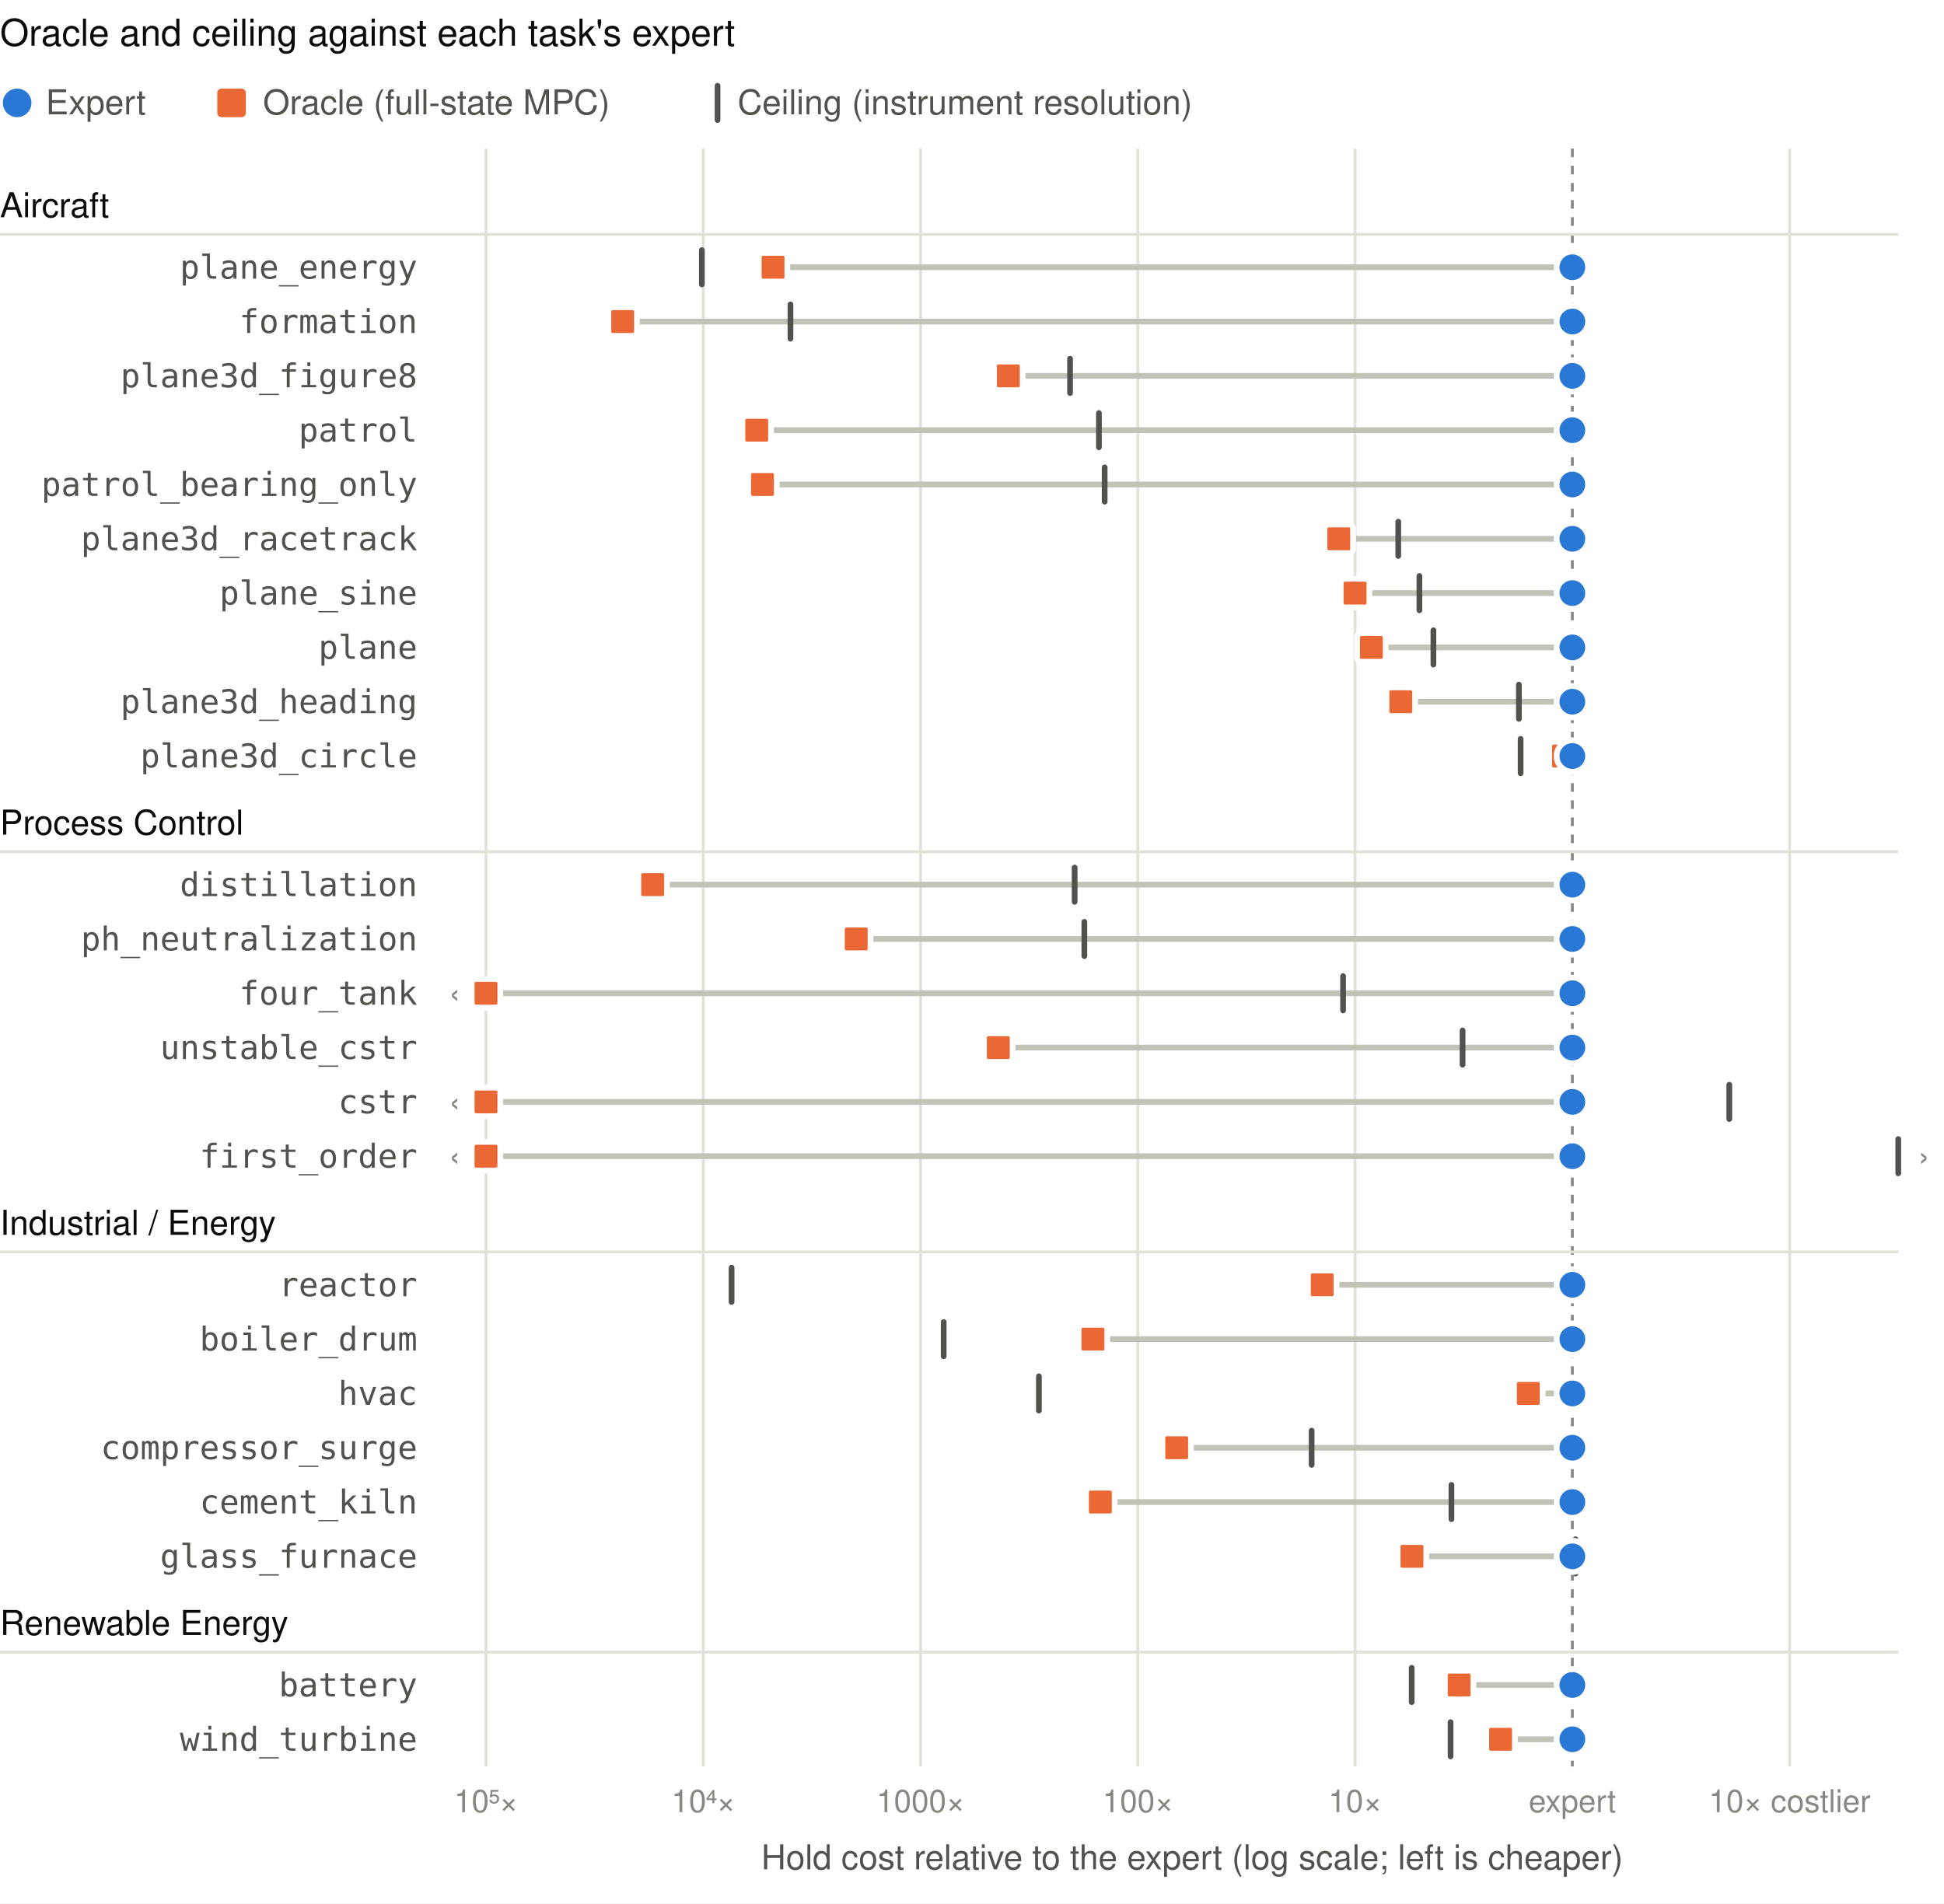
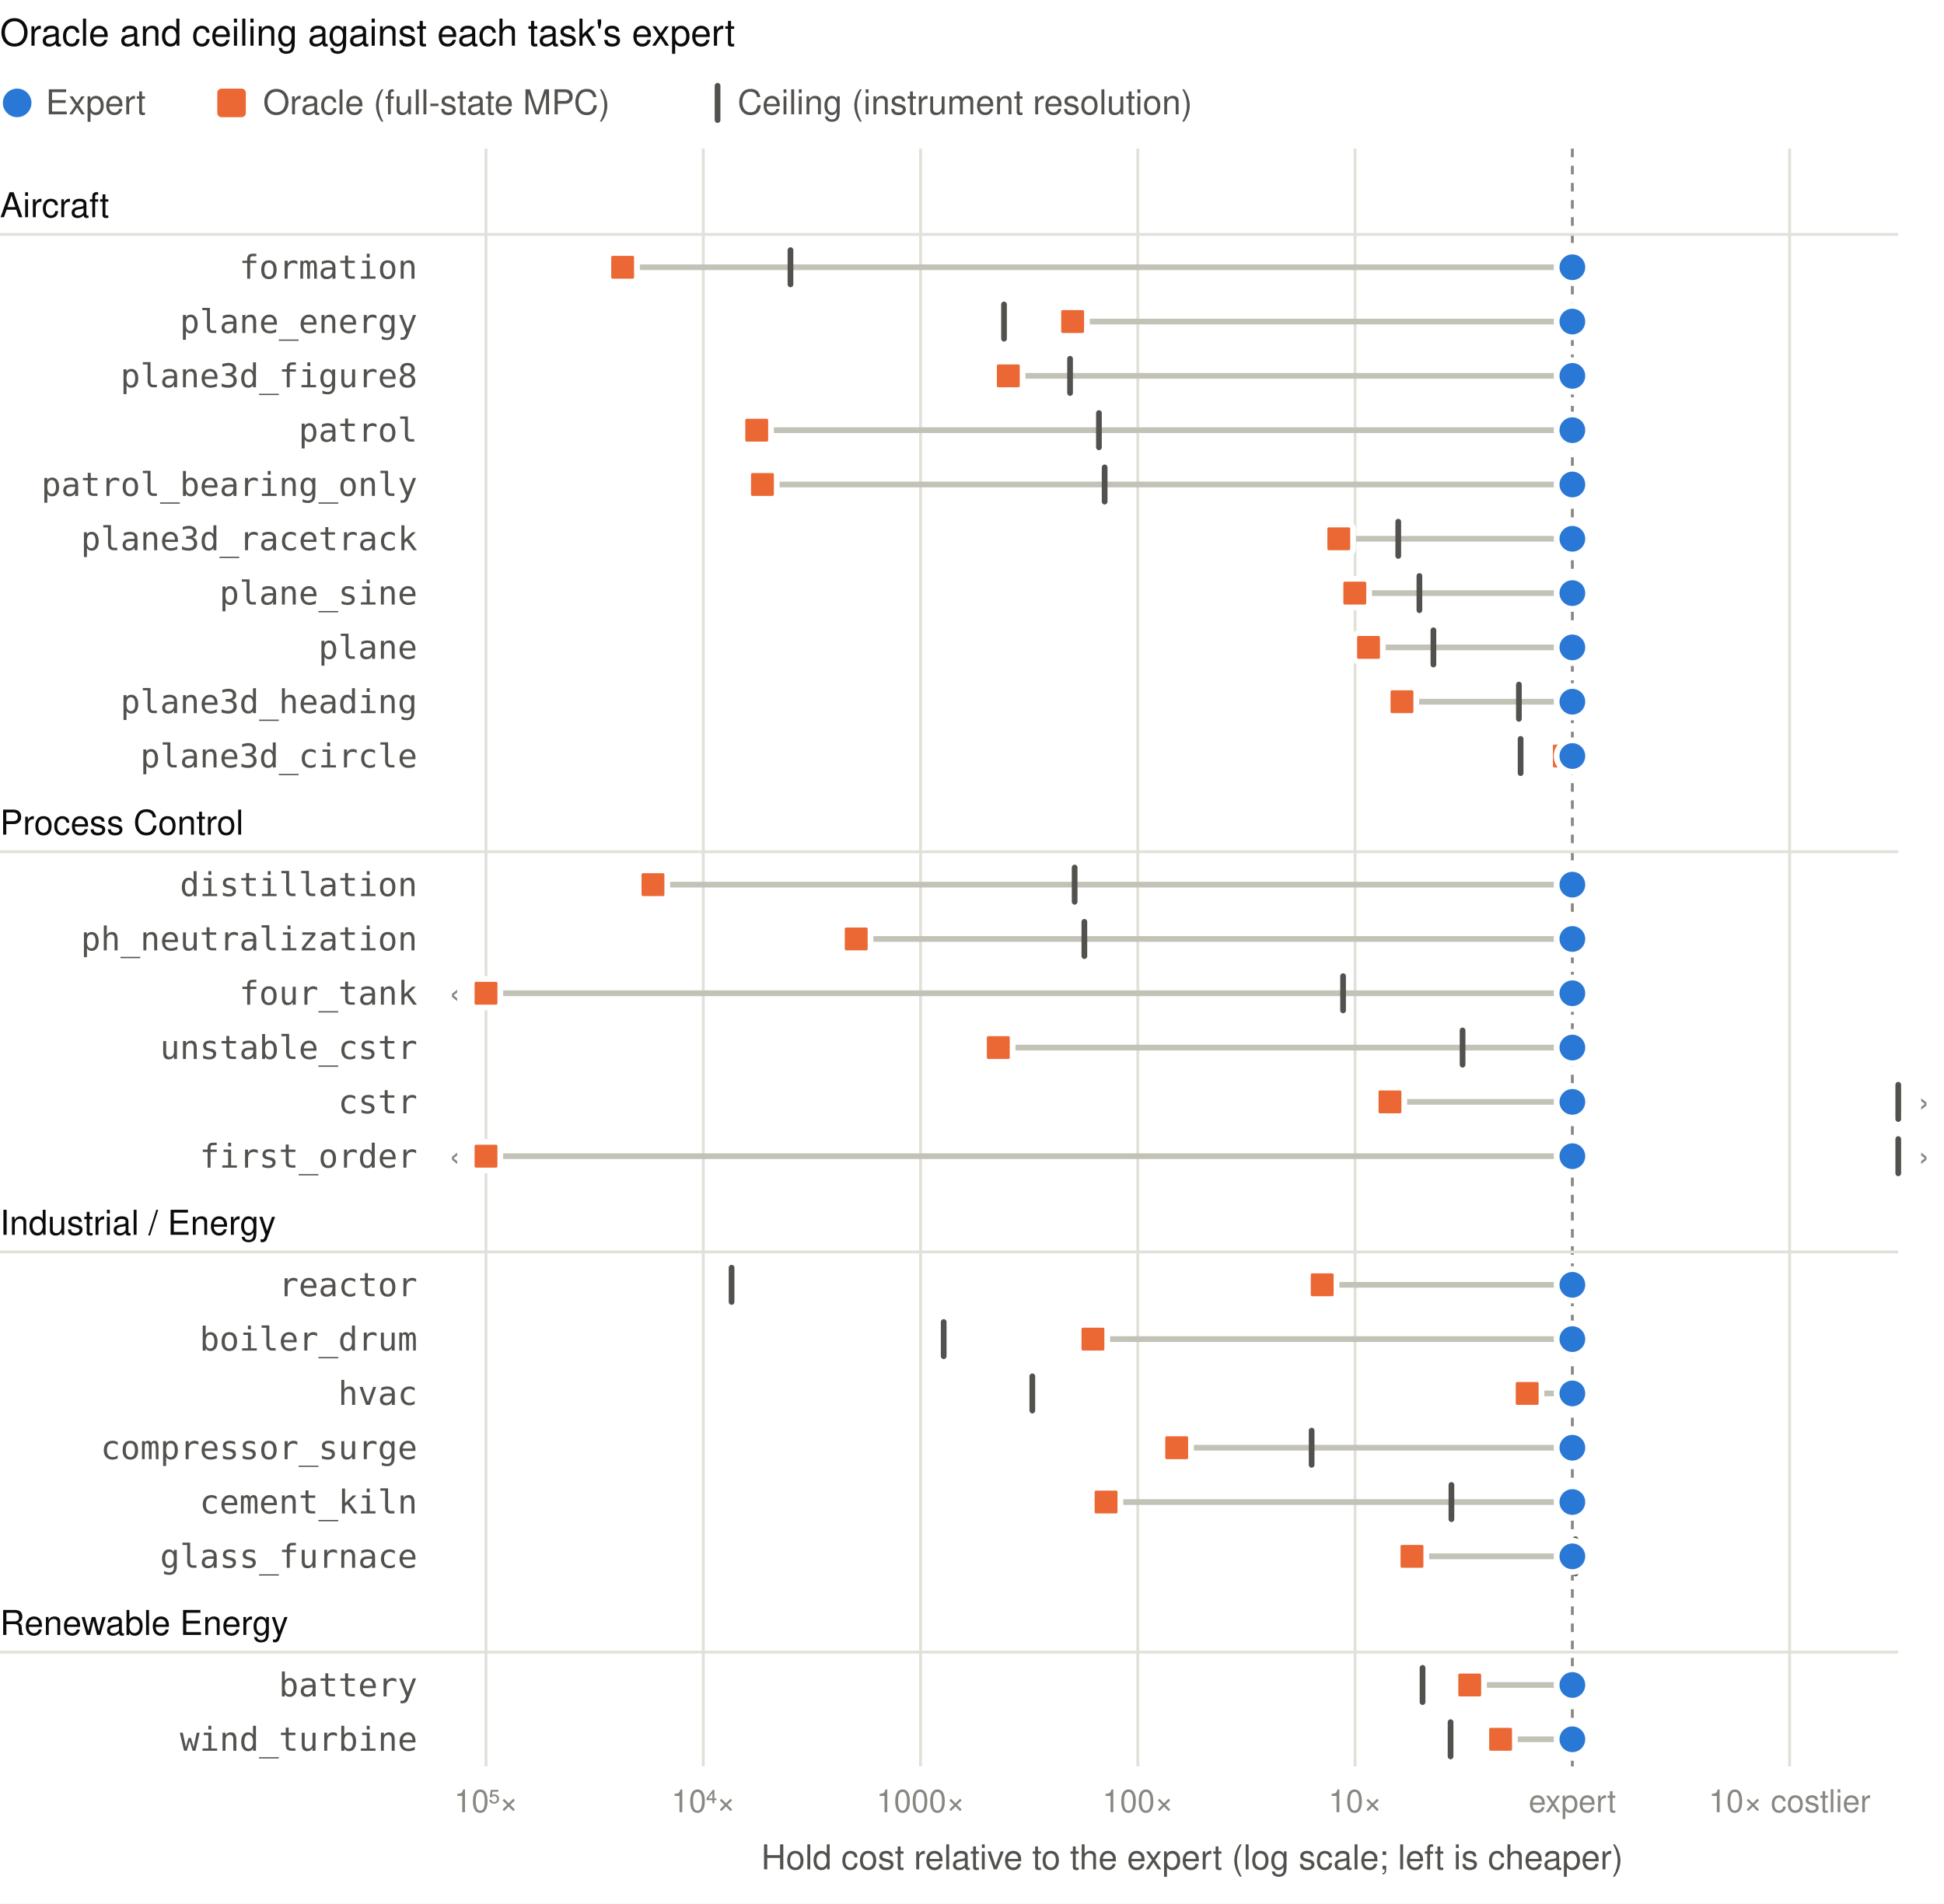
<svg xmlns="http://www.w3.org/2000/svg" viewBox="0 0 680 666" width="680" height="666" font-family="-apple-system, BlinkMacSystemFont, Segoe UI, Helvetica, Arial, sans-serif" role="img" aria-label="Each task's oracle hold cost and ceiling relative to its expert, in decades">
  <rect class="bg" width="100%" height="100%" fill="#ffffff" />
  <text x="0.0" y="16.0" font-size="13" fill="#0b0b0b" text-anchor="start" font-weight="500">Oracle and ceiling against each task's expert</text>
  <circle cx="6" cy="36" r="5" fill="#2a78d6" />
  <text x="16.0" y="40.0" font-size="12" fill="#52514e" text-anchor="start">Expert</text>
  <rect x="76" y="31" width="10" height="10" rx="1.5" fill="#eb6834" />
  <text x="92.0" y="40.0" font-size="12" fill="#52514e" text-anchor="start">Oracle (full-state MPC)</text>
  <rect x="250" y="29" width="2" height="14" rx="1" fill="#52514e" />
  <text x="258.0" y="40.0" font-size="12" fill="#52514e" text-anchor="start">Ceiling (instrument resolution)</text>
  <line x1="170.0" x2="170.0" y1="52.0" y2="618.0" stroke="#e1e0d9" />
  <text x="170.0" y="634.0" font-size="11" fill="#898781" text-anchor="middle">10⁵×</text>
  <line x1="246.0" x2="246.0" y1="52.0" y2="618.0" stroke="#e1e0d9" />
  <text x="246.0" y="634.0" font-size="11" fill="#898781" text-anchor="middle">10⁴×</text>
  <line x1="322.0" x2="322.0" y1="52.0" y2="618.0" stroke="#e1e0d9" />
  <text x="322.0" y="634.0" font-size="11" fill="#898781" text-anchor="middle">1000×</text>
  <line x1="398.0" x2="398.0" y1="52.0" y2="618.0" stroke="#e1e0d9" />
  <text x="398.0" y="634.0" font-size="11" fill="#898781" text-anchor="middle">100×</text>
  <line x1="474.0" x2="474.0" y1="52.0" y2="618.0" stroke="#e1e0d9" />
  <text x="474.0" y="634.0" font-size="11" fill="#898781" text-anchor="middle">10×</text>
  <line x1="550.0" x2="550.0" y1="52.0" y2="618.0" stroke="#898781" stroke-dasharray="3 3" />
  <text x="550.0" y="634.0" font-size="11" fill="#898781" text-anchor="middle">expert</text>
  <line x1="626.0" x2="626.0" y1="52.0" y2="618.0" stroke="#e1e0d9" />
  <text x="626.0" y="634.0" font-size="11" fill="#898781" text-anchor="middle">10× costlier</text>
  <text x="417.0" y="654.0" font-size="12" fill="#52514e" text-anchor="middle">Hold cost relative to the expert (log scale; left is cheaper)</text>
  <text x="0.0" y="76.0" font-size="12" fill="#0b0b0b" text-anchor="start" font-weight="500">Aircraft</text>
  <line x1="0" x2="664" y1="82.0" y2="82.0" stroke="#e1e0d9" />
-   <g data-task="plane_energy" data-oracle="-3.68" data-ceiling="-4.01">
-     <text x="146.0" y="97.5" font-size="11.5" fill="#52514e" text-anchor="end" font-family="ui-monospace, SFMono-Regular, Menlo, Consolas, monospace">plane_energy</text>
-     <line x1="550.0" x2="270.4" y1="93.5" y2="93.5" stroke="#c3c2b7" stroke-width="2" stroke-linecap="round" />
-     <rect x="244.5" y="86.5" width="2" height="14" rx="1" fill="#52514e" />
-     <rect x="265.4" y="88.5" width="10" height="10" rx="1.5" fill="#eb6834" stroke="#ffffff" stroke-width="2" />
+   <g data-task="formation" data-oracle="-4.37" data-ceiling="-3.60">
+     <text x="146.0" y="97.5" font-size="11.5" fill="#52514e" text-anchor="end" font-family="ui-monospace, SFMono-Regular, Menlo, Consolas, monospace">formation</text>
+     <line x1="550.0" x2="217.8" y1="93.5" y2="93.5" stroke="#c3c2b7" stroke-width="2" stroke-linecap="round" />
+     <rect x="275.5" y="86.5" width="2" height="14" rx="1" fill="#52514e" />
+     <rect x="212.8" y="88.5" width="10" height="10" rx="1.5" fill="#eb6834" stroke="#ffffff" stroke-width="2" />
    <circle cx="550.0" cy="93.5" r="5.5" fill="#2a78d6" stroke="#ffffff" stroke-width="2" />
  </g>
-   <g data-task="formation" data-oracle="-4.37" data-ceiling="-3.60">
-     <text x="146.0" y="116.5" font-size="11.5" fill="#52514e" text-anchor="end" font-family="ui-monospace, SFMono-Regular, Menlo, Consolas, monospace">formation</text>
-     <line x1="550.0" x2="217.8" y1="112.5" y2="112.5" stroke="#c3c2b7" stroke-width="2" stroke-linecap="round" />
-     <rect x="275.5" y="105.5" width="2" height="14" rx="1" fill="#52514e" />
-     <rect x="212.8" y="107.5" width="10" height="10" rx="1.5" fill="#eb6834" stroke="#ffffff" stroke-width="2" />
+   <g data-task="plane_energy" data-oracle="-2.30" data-ceiling="-2.62">
+     <text x="146.0" y="116.5" font-size="11.5" fill="#52514e" text-anchor="end" font-family="ui-monospace, SFMono-Regular, Menlo, Consolas, monospace">plane_energy</text>
+     <line x1="550.0" x2="375.2" y1="112.5" y2="112.5" stroke="#c3c2b7" stroke-width="2" stroke-linecap="round" />
+     <rect x="350.2" y="105.5" width="2" height="14" rx="1" fill="#52514e" />
+     <rect x="370.2" y="107.5" width="10" height="10" rx="1.5" fill="#eb6834" stroke="#ffffff" stroke-width="2" />
    <circle cx="550.0" cy="112.5" r="5.5" fill="#2a78d6" stroke="#ffffff" stroke-width="2" />
  </g>
  <g data-task="plane3d_figure8" data-oracle="-2.60" data-ceiling="-2.31">
    <text x="146.0" y="135.5" font-size="11.5" fill="#52514e" text-anchor="end" font-family="ui-monospace, SFMono-Regular, Menlo, Consolas, monospace">plane3d_figure8</text>
    <line x1="550.0" x2="352.7" y1="131.5" y2="131.5" stroke="#c3c2b7" stroke-width="2" stroke-linecap="round" />
    <rect x="373.3" y="124.5" width="2" height="14" rx="1" fill="#52514e" />
    <rect x="347.7" y="126.5" width="10" height="10" rx="1.5" fill="#eb6834" stroke="#ffffff" stroke-width="2" />
    <circle cx="550.0" cy="131.5" r="5.5" fill="#2a78d6" stroke="#ffffff" stroke-width="2" />
  </g>
  <g data-task="patrol" data-oracle="-3.75" data-ceiling="-2.18">
    <text x="146.0" y="154.5" font-size="11.5" fill="#52514e" text-anchor="end" font-family="ui-monospace, SFMono-Regular, Menlo, Consolas, monospace">patrol</text>
    <line x1="550.0" x2="264.7" y1="150.5" y2="150.5" stroke="#c3c2b7" stroke-width="2" stroke-linecap="round" />
    <rect x="383.4" y="143.5" width="2" height="14" rx="1" fill="#52514e" />
    <rect x="259.7" y="145.5" width="10" height="10" rx="1.5" fill="#eb6834" stroke="#ffffff" stroke-width="2" />
    <circle cx="550.0" cy="150.5" r="5.5" fill="#2a78d6" stroke="#ffffff" stroke-width="2" />
  </g>
  <g data-task="patrol_bearing_only" data-oracle="-3.73" data-ceiling="-2.15">
    <text x="146.0" y="173.5" font-size="11.5" fill="#52514e" text-anchor="end" font-family="ui-monospace, SFMono-Regular, Menlo, Consolas, monospace">patrol_bearing_only</text>
    <line x1="550.0" x2="266.7" y1="169.5" y2="169.5" stroke="#c3c2b7" stroke-width="2" stroke-linecap="round" />
    <rect x="385.4" y="162.5" width="2" height="14" rx="1" fill="#52514e" />
    <rect x="261.7" y="164.5" width="10" height="10" rx="1.5" fill="#eb6834" stroke="#ffffff" stroke-width="2" />
    <circle cx="550.0" cy="169.5" r="5.5" fill="#2a78d6" stroke="#ffffff" stroke-width="2" />
  </g>
-   <g data-task="plane3d_racetrack" data-oracle="-1.08" data-ceiling="-0.80">
+   <g data-task="plane3d_racetrack" data-oracle="-1.07" data-ceiling="-0.80">
    <text x="146.0" y="192.5" font-size="11.5" fill="#52514e" text-anchor="end" font-family="ui-monospace, SFMono-Regular, Menlo, Consolas, monospace">plane3d_racetrack</text>
    <line x1="550.0" x2="468.3" y1="188.5" y2="188.5" stroke="#c3c2b7" stroke-width="2" stroke-linecap="round" />
    <rect x="488.1" y="181.5" width="2" height="14" rx="1" fill="#52514e" />
    <rect x="463.3" y="183.5" width="10" height="10" rx="1.5" fill="#eb6834" stroke="#ffffff" stroke-width="2" />
    <circle cx="550.0" cy="188.5" r="5.5" fill="#2a78d6" stroke="#ffffff" stroke-width="2" />
  </g>
  <g data-task="plane_sine" data-oracle="-1.00" data-ceiling="-0.70">
    <text x="146.0" y="211.5" font-size="11.5" fill="#52514e" text-anchor="end" font-family="ui-monospace, SFMono-Regular, Menlo, Consolas, monospace">plane_sine</text>
-     <line x1="550.0" x2="474.0" y1="207.5" y2="207.5" stroke="#c3c2b7" stroke-width="2" stroke-linecap="round" />
+     <line x1="550.0" x2="473.9" y1="207.5" y2="207.5" stroke="#c3c2b7" stroke-width="2" stroke-linecap="round" />
    <rect x="495.5" y="200.5" width="2" height="14" rx="1" fill="#52514e" />
-     <rect x="469.0" y="202.5" width="10" height="10" rx="1.5" fill="#eb6834" stroke="#ffffff" stroke-width="2" />
+     <rect x="468.9" y="202.5" width="10" height="10" rx="1.5" fill="#eb6834" stroke="#ffffff" stroke-width="2" />
    <circle cx="550.0" cy="207.5" r="5.5" fill="#2a78d6" stroke="#ffffff" stroke-width="2" />
  </g>
-   <g data-task="plane" data-oracle="-0.92" data-ceiling="-0.64">
+   <g data-task="plane" data-oracle="-0.94" data-ceiling="-0.64">
    <text x="146.0" y="230.5" font-size="11.5" fill="#52514e" text-anchor="end" font-family="ui-monospace, SFMono-Regular, Menlo, Consolas, monospace">plane</text>
-     <line x1="550.0" x2="479.7" y1="226.5" y2="226.5" stroke="#c3c2b7" stroke-width="2" stroke-linecap="round" />
+     <line x1="550.0" x2="478.7" y1="226.5" y2="226.5" stroke="#c3c2b7" stroke-width="2" stroke-linecap="round" />
    <rect x="500.4" y="219.5" width="2" height="14" rx="1" fill="#52514e" />
-     <rect x="474.7" y="221.5" width="10" height="10" rx="1.5" fill="#eb6834" stroke="#ffffff" stroke-width="2" />
+     <rect x="473.7" y="221.5" width="10" height="10" rx="1.5" fill="#eb6834" stroke="#ffffff" stroke-width="2" />
    <circle cx="550.0" cy="226.5" r="5.5" fill="#2a78d6" stroke="#ffffff" stroke-width="2" />
  </g>
-   <g data-task="plane3d_heading" data-oracle="-0.79" data-ceiling="-0.25">
+   <g data-task="plane3d_heading" data-oracle="-0.78" data-ceiling="-0.25">
    <text x="146.0" y="249.5" font-size="11.5" fill="#52514e" text-anchor="end" font-family="ui-monospace, SFMono-Regular, Menlo, Consolas, monospace">plane3d_heading</text>
-     <line x1="550.0" x2="490.0" y1="245.5" y2="245.5" stroke="#c3c2b7" stroke-width="2" stroke-linecap="round" />
+     <line x1="550.0" x2="490.4" y1="245.5" y2="245.5" stroke="#c3c2b7" stroke-width="2" stroke-linecap="round" />
    <rect x="530.3" y="238.5" width="2" height="14" rx="1" fill="#52514e" />
-     <rect x="485.0" y="240.5" width="10" height="10" rx="1.5" fill="#eb6834" stroke="#ffffff" stroke-width="2" />
+     <rect x="485.4" y="240.5" width="10" height="10" rx="1.5" fill="#eb6834" stroke="#ffffff" stroke-width="2" />
    <circle cx="550.0" cy="245.5" r="5.5" fill="#2a78d6" stroke="#ffffff" stroke-width="2" />
  </g>
  <g data-task="plane3d_circle" data-oracle="-0.04" data-ceiling="-0.24">
    <text x="146.0" y="268.5" font-size="11.5" fill="#52514e" text-anchor="end" font-family="ui-monospace, SFMono-Regular, Menlo, Consolas, monospace">plane3d_circle</text>
-     <line x1="550.0" x2="546.9" y1="264.5" y2="264.5" stroke="#c3c2b7" stroke-width="2" stroke-linecap="round" />
+     <line x1="550.0" x2="547.2" y1="264.5" y2="264.5" stroke="#c3c2b7" stroke-width="2" stroke-linecap="round" />
    <rect x="530.9" y="257.5" width="2" height="14" rx="1" fill="#52514e" />
-     <rect x="541.9" y="259.5" width="10" height="10" rx="1.5" fill="#eb6834" stroke="#ffffff" stroke-width="2" />
+     <rect x="542.2" y="259.5" width="10" height="10" rx="1.5" fill="#eb6834" stroke="#ffffff" stroke-width="2" />
    <circle cx="550.0" cy="264.5" r="5.5" fill="#2a78d6" stroke="#ffffff" stroke-width="2" />
  </g>
  <text x="0.0" y="292.0" font-size="12" fill="#0b0b0b" text-anchor="start" font-weight="500">Process Control</text>
  <line x1="0" x2="664" y1="298.0" y2="298.0" stroke="#e1e0d9" />
  <g data-task="distillation" data-oracle="-4.23" data-ceiling="-2.29">
    <text x="146.0" y="313.5" font-size="11.5" fill="#52514e" text-anchor="end" font-family="ui-monospace, SFMono-Regular, Menlo, Consolas, monospace">distillation</text>
-     <line x1="550.0" x2="228.3" y1="309.5" y2="309.5" stroke="#c3c2b7" stroke-width="2" stroke-linecap="round" />
+     <line x1="550.0" x2="228.4" y1="309.5" y2="309.5" stroke="#c3c2b7" stroke-width="2" stroke-linecap="round" />
    <rect x="374.9" y="302.5" width="2" height="14" rx="1" fill="#52514e" />
-     <rect x="223.3" y="304.5" width="10" height="10" rx="1.5" fill="#eb6834" stroke="#ffffff" stroke-width="2" />
+     <rect x="223.4" y="304.5" width="10" height="10" rx="1.5" fill="#eb6834" stroke="#ffffff" stroke-width="2" />
    <circle cx="550.0" cy="309.5" r="5.5" fill="#2a78d6" stroke="#ffffff" stroke-width="2" />
  </g>
  <g data-task="ph_neutralization" data-oracle="-3.30" data-ceiling="-2.25">
    <text x="146.0" y="332.5" font-size="11.5" fill="#52514e" text-anchor="end" font-family="ui-monospace, SFMono-Regular, Menlo, Consolas, monospace">ph_neutralization</text>
    <line x1="550.0" x2="299.5" y1="328.5" y2="328.5" stroke="#c3c2b7" stroke-width="2" stroke-linecap="round" />
    <rect x="378.3" y="321.5" width="2" height="14" rx="1" fill="#52514e" />
    <rect x="294.5" y="323.5" width="10" height="10" rx="1.5" fill="#eb6834" stroke="#ffffff" stroke-width="2" />
    <circle cx="550.0" cy="328.5" r="5.5" fill="#2a78d6" stroke="#ffffff" stroke-width="2" />
  </g>
  <g data-task="four_tank" data-oracle="-8.32" data-ceiling="-1.06">
    <text x="146.0" y="351.5" font-size="11.5" fill="#52514e" text-anchor="end" font-family="ui-monospace, SFMono-Regular, Menlo, Consolas, monospace">four_tank</text>
    <line x1="550.0" x2="170.0" y1="347.5" y2="347.5" stroke="#c3c2b7" stroke-width="2" stroke-linecap="round" />
    <text x="159.0" y="351.5" font-size="12" fill="#898781" text-anchor="middle">‹</text>
    <rect x="468.8" y="340.5" width="2" height="14" rx="1" fill="#52514e" />
    <rect x="165.0" y="342.5" width="10" height="10" rx="1.5" fill="#eb6834" stroke="#ffffff" stroke-width="2" />
    <circle cx="550.0" cy="347.5" r="5.5" fill="#2a78d6" stroke="#ffffff" stroke-width="2" />
  </g>
  <g data-task="unstable_cstr" data-oracle="-2.64" data-ceiling="-0.51">
    <text x="146.0" y="370.5" font-size="11.5" fill="#52514e" text-anchor="end" font-family="ui-monospace, SFMono-Regular, Menlo, Consolas, monospace">unstable_cstr</text>
    <line x1="550.0" x2="349.2" y1="366.5" y2="366.5" stroke="#c3c2b7" stroke-width="2" stroke-linecap="round" />
    <rect x="510.6" y="359.5" width="2" height="14" rx="1" fill="#52514e" />
    <rect x="344.2" y="361.5" width="10" height="10" rx="1.5" fill="#eb6834" stroke="#ffffff" stroke-width="2" />
    <circle cx="550.0" cy="366.5" r="5.5" fill="#2a78d6" stroke="#ffffff" stroke-width="2" />
  </g>
-   <g data-task="cstr" data-oracle="-6.48" data-ceiling="0.72">
+   <g data-task="cstr" data-oracle="-0.84" data-ceiling="6.27">
    <text x="146.0" y="389.5" font-size="11.5" fill="#52514e" text-anchor="end" font-family="ui-monospace, SFMono-Regular, Menlo, Consolas, monospace">cstr</text>
-     <line x1="550.0" x2="170.0" y1="385.5" y2="385.5" stroke="#c3c2b7" stroke-width="2" stroke-linecap="round" />
-     <text x="159.0" y="389.5" font-size="12" fill="#898781" text-anchor="middle">‹</text>
-     <rect x="603.9" y="378.5" width="2" height="14" rx="1" fill="#52514e" />
-     <rect x="165.0" y="380.5" width="10" height="10" rx="1.5" fill="#eb6834" stroke="#ffffff" stroke-width="2" />
+     <line x1="550.0" x2="486.2" y1="385.5" y2="385.5" stroke="#c3c2b7" stroke-width="2" stroke-linecap="round" />
+     <text x="673.0" y="389.5" font-size="12" fill="#898781" text-anchor="middle">›</text>
+     <rect x="663.0" y="378.5" width="2" height="14" rx="1" fill="#52514e" />
+     <rect x="481.2" y="380.5" width="10" height="10" rx="1.5" fill="#eb6834" stroke="#ffffff" stroke-width="2" />
    <circle cx="550.0" cy="385.5" r="5.5" fill="#2a78d6" stroke="#ffffff" stroke-width="2" />
  </g>
-   <g data-task="first_order" data-oracle="off-axis" data-ceiling="7.48">
+   <g data-task="first_order" data-oracle="off-axis" data-ceiling="9.39">
    <text x="146.0" y="408.5" font-size="11.5" fill="#52514e" text-anchor="end" font-family="ui-monospace, SFMono-Regular, Menlo, Consolas, monospace">first_order</text>
    <line x1="550.0" x2="170.0" y1="404.5" y2="404.5" stroke="#c3c2b7" stroke-width="2" stroke-linecap="round" />
    <text x="159.0" y="408.5" font-size="12" fill="#898781" text-anchor="middle">‹</text>
    <text x="673.0" y="408.5" font-size="12" fill="#898781" text-anchor="middle">›</text>
    <rect x="663.0" y="397.5" width="2" height="14" rx="1" fill="#52514e" />
    <rect x="165.0" y="399.5" width="10" height="10" rx="1.5" fill="#eb6834" stroke="#ffffff" stroke-width="2" />
    <circle cx="550.0" cy="404.5" r="5.5" fill="#2a78d6" stroke="#ffffff" stroke-width="2" />
  </g>
  <text x="0.0" y="432.0" font-size="12" fill="#0b0b0b" text-anchor="start" font-weight="500">Industrial / Energy</text>
  <line x1="0" x2="664" y1="438.0" y2="438.0" stroke="#e1e0d9" />
  <g data-task="reactor" data-oracle="-1.15" data-ceiling="-3.87">
    <text x="146.0" y="453.5" font-size="11.5" fill="#52514e" text-anchor="end" font-family="ui-monospace, SFMono-Regular, Menlo, Consolas, monospace">reactor</text>
    <line x1="550.0" x2="462.5" y1="449.5" y2="449.5" stroke="#c3c2b7" stroke-width="2" stroke-linecap="round" />
    <rect x="254.9" y="442.5" width="2" height="14" rx="1" fill="#52514e" />
    <rect x="457.5" y="444.5" width="10" height="10" rx="1.5" fill="#eb6834" stroke="#ffffff" stroke-width="2" />
    <circle cx="550.0" cy="449.5" r="5.5" fill="#2a78d6" stroke="#ffffff" stroke-width="2" />
  </g>
  <g data-task="boiler_drum" data-oracle="-2.21" data-ceiling="-2.89">
    <text x="146.0" y="472.5" font-size="11.5" fill="#52514e" text-anchor="end" font-family="ui-monospace, SFMono-Regular, Menlo, Consolas, monospace">boiler_drum</text>
    <line x1="550.0" x2="382.3" y1="468.5" y2="468.5" stroke="#c3c2b7" stroke-width="2" stroke-linecap="round" />
    <rect x="329.1" y="461.5" width="2" height="14" rx="1" fill="#52514e" />
    <rect x="377.3" y="463.5" width="10" height="10" rx="1.5" fill="#eb6834" stroke="#ffffff" stroke-width="2" />
    <circle cx="550.0" cy="468.5" r="5.5" fill="#2a78d6" stroke="#ffffff" stroke-width="2" />
  </g>
-   <g data-task="hvac" data-oracle="-0.20" data-ceiling="-2.46">
+   <g data-task="hvac" data-oracle="-0.21" data-ceiling="-2.49">
    <text x="146.0" y="491.5" font-size="11.5" fill="#52514e" text-anchor="end" font-family="ui-monospace, SFMono-Regular, Menlo, Consolas, monospace">hvac</text>
-     <line x1="550.0" x2="534.6" y1="487.5" y2="487.5" stroke="#c3c2b7" stroke-width="2" stroke-linecap="round" />
-     <rect x="362.4" y="480.5" width="2" height="14" rx="1" fill="#52514e" />
-     <rect x="529.6" y="482.5" width="10" height="10" rx="1.5" fill="#eb6834" stroke="#ffffff" stroke-width="2" />
+     <line x1="550.0" x2="534.2" y1="487.5" y2="487.5" stroke="#c3c2b7" stroke-width="2" stroke-linecap="round" />
+     <rect x="360.1" y="480.5" width="2" height="14" rx="1" fill="#52514e" />
+     <rect x="529.2" y="482.5" width="10" height="10" rx="1.5" fill="#eb6834" stroke="#ffffff" stroke-width="2" />
    <circle cx="550.0" cy="487.5" r="5.5" fill="#2a78d6" stroke="#ffffff" stroke-width="2" />
  </g>
  <g data-task="compressor_surge" data-oracle="-1.82" data-ceiling="-1.20">
    <text x="146.0" y="510.5" font-size="11.5" fill="#52514e" text-anchor="end" font-family="ui-monospace, SFMono-Regular, Menlo, Consolas, monospace">compressor_surge</text>
    <line x1="550.0" x2="411.6" y1="506.5" y2="506.5" stroke="#c3c2b7" stroke-width="2" stroke-linecap="round" />
    <rect x="457.8" y="499.5" width="2" height="14" rx="1" fill="#52514e" />
    <rect x="406.6" y="501.5" width="10" height="10" rx="1.5" fill="#eb6834" stroke="#ffffff" stroke-width="2" />
    <circle cx="550.0" cy="506.5" r="5.5" fill="#2a78d6" stroke="#ffffff" stroke-width="2" />
  </g>
-   <g data-task="cement_kiln" data-oracle="-2.17" data-ceiling="-0.56">
+   <g data-task="cement_kiln" data-oracle="-2.15" data-ceiling="-0.56">
    <text x="146.0" y="529.5" font-size="11.5" fill="#52514e" text-anchor="end" font-family="ui-monospace, SFMono-Regular, Menlo, Consolas, monospace">cement_kiln</text>
-     <line x1="550.0" x2="384.9" y1="525.5" y2="525.5" stroke="#c3c2b7" stroke-width="2" stroke-linecap="round" />
+     <line x1="550.0" x2="386.9" y1="525.5" y2="525.5" stroke="#c3c2b7" stroke-width="2" stroke-linecap="round" />
    <rect x="506.7" y="518.5" width="2" height="14" rx="1" fill="#52514e" />
-     <rect x="379.9" y="520.5" width="10" height="10" rx="1.5" fill="#eb6834" stroke="#ffffff" stroke-width="2" />
+     <rect x="381.9" y="520.5" width="10" height="10" rx="1.5" fill="#eb6834" stroke="#ffffff" stroke-width="2" />
    <circle cx="550.0" cy="525.5" r="5.5" fill="#2a78d6" stroke="#ffffff" stroke-width="2" />
  </g>
  <g data-task="glass_furnace" data-oracle="-0.74" data-ceiling="0.01">
    <text x="146.0" y="548.5" font-size="11.5" fill="#52514e" text-anchor="end" font-family="ui-monospace, SFMono-Regular, Menlo, Consolas, monospace">glass_furnace</text>
    <line x1="550.0" x2="493.9" y1="544.5" y2="544.5" stroke="#c3c2b7" stroke-width="2" stroke-linecap="round" />
    <rect x="550.1" y="537.5" width="2" height="14" rx="1" fill="#52514e" />
    <rect x="488.9" y="539.5" width="10" height="10" rx="1.5" fill="#eb6834" stroke="#ffffff" stroke-width="2" />
    <circle cx="550.0" cy="544.5" r="5.5" fill="#2a78d6" stroke="#ffffff" stroke-width="2" />
  </g>
  <text x="0.0" y="572.0" font-size="12" fill="#0b0b0b" text-anchor="start" font-weight="500">Renewable Energy</text>
  <line x1="0" x2="664" y1="578.0" y2="578.0" stroke="#e1e0d9" />
-   <g data-task="battery" data-oracle="-0.52" data-ceiling="-0.74">
+   <g data-task="battery" data-oracle="-0.47" data-ceiling="-0.69">
    <text x="146.0" y="593.5" font-size="11.5" fill="#52514e" text-anchor="end" font-family="ui-monospace, SFMono-Regular, Menlo, Consolas, monospace">battery</text>
-     <line x1="550.0" x2="510.4" y1="589.5" y2="589.5" stroke="#c3c2b7" stroke-width="2" stroke-linecap="round" />
-     <rect x="492.8" y="582.5" width="2" height="14" rx="1" fill="#52514e" />
-     <rect x="505.4" y="584.5" width="10" height="10" rx="1.5" fill="#eb6834" stroke="#ffffff" stroke-width="2" />
+     <line x1="550.0" x2="514.1" y1="589.5" y2="589.5" stroke="#c3c2b7" stroke-width="2" stroke-linecap="round" />
+     <rect x="496.6" y="582.5" width="2" height="14" rx="1" fill="#52514e" />
+     <rect x="509.1" y="584.5" width="10" height="10" rx="1.5" fill="#eb6834" stroke="#ffffff" stroke-width="2" />
    <circle cx="550.0" cy="589.5" r="5.5" fill="#2a78d6" stroke="#ffffff" stroke-width="2" />
  </g>
  <g data-task="wind_turbine" data-oracle="-0.33" data-ceiling="-0.56">
    <text x="146.0" y="612.5" font-size="11.5" fill="#52514e" text-anchor="end" font-family="ui-monospace, SFMono-Regular, Menlo, Consolas, monospace">wind_turbine</text>
    <line x1="550.0" x2="524.9" y1="608.5" y2="608.5" stroke="#c3c2b7" stroke-width="2" stroke-linecap="round" />
    <rect x="506.4" y="601.5" width="2" height="14" rx="1" fill="#52514e" />
    <rect x="519.9" y="603.5" width="10" height="10" rx="1.5" fill="#eb6834" stroke="#ffffff" stroke-width="2" />
    <circle cx="550.0" cy="608.5" r="5.5" fill="#2a78d6" stroke="#ffffff" stroke-width="2" />
  </g>
</svg>
